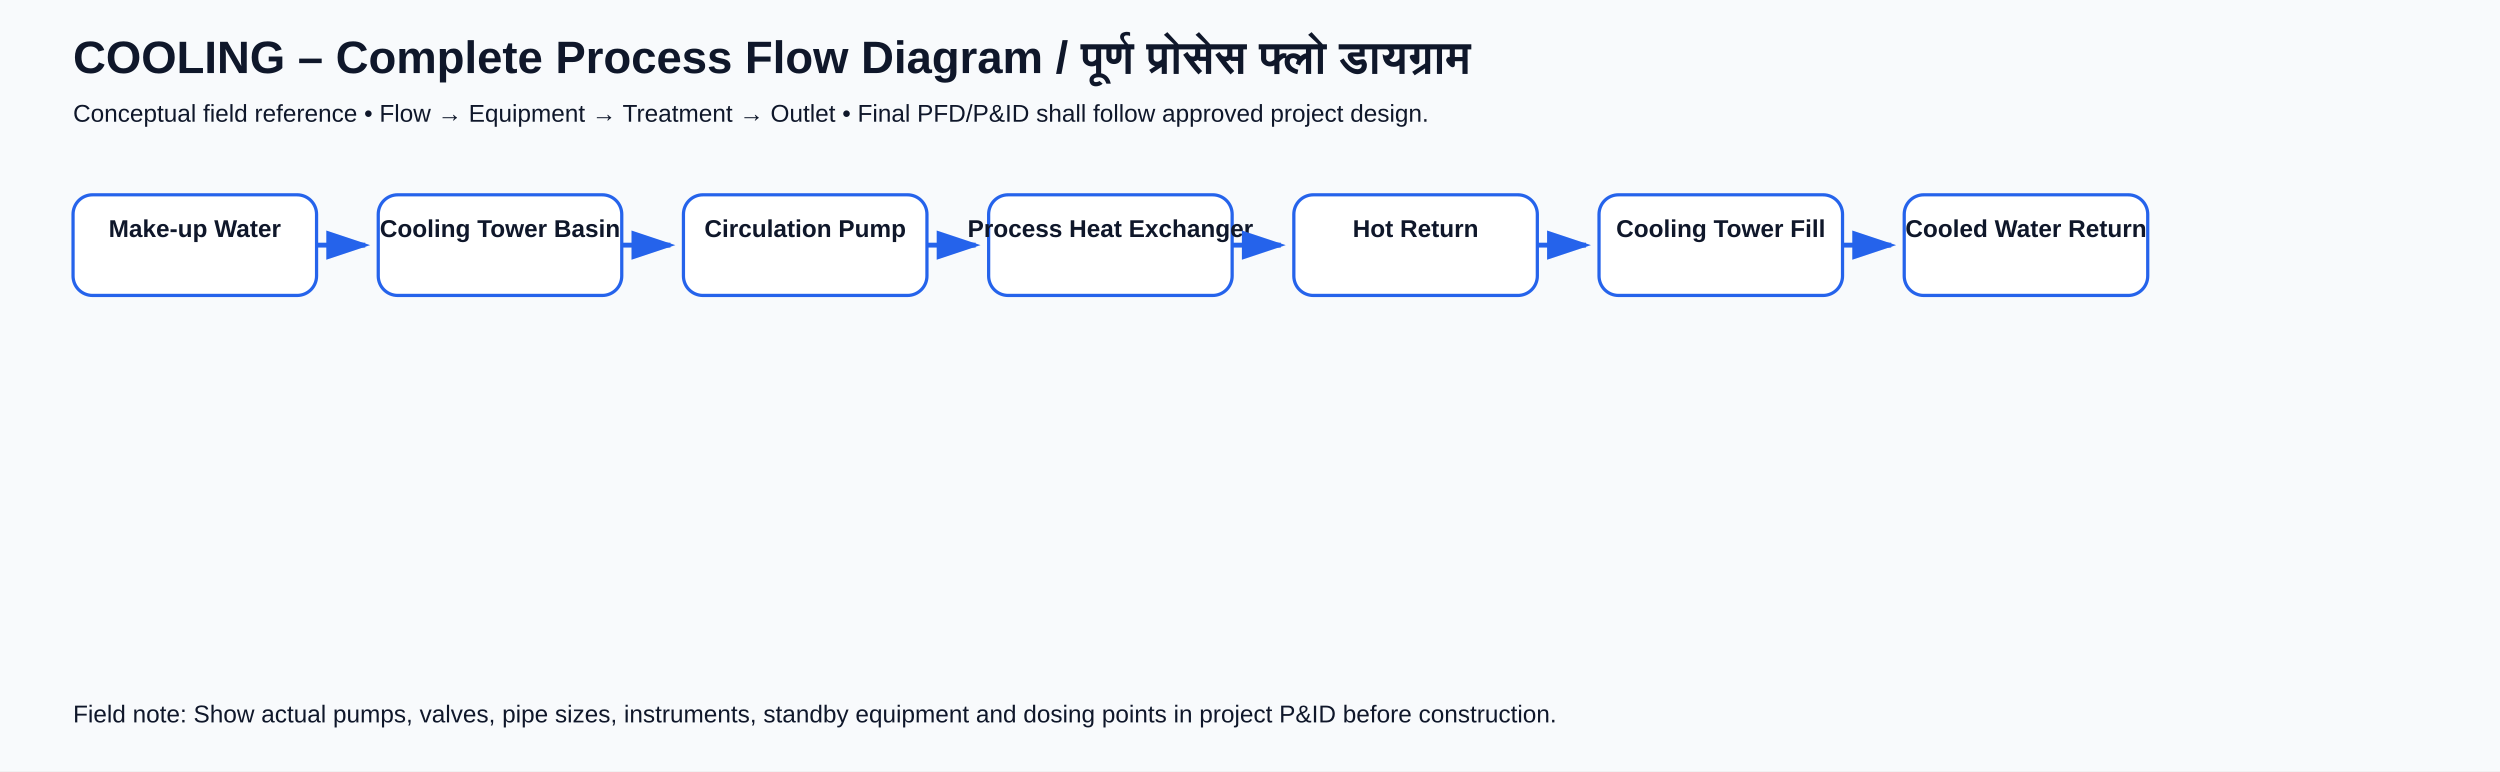
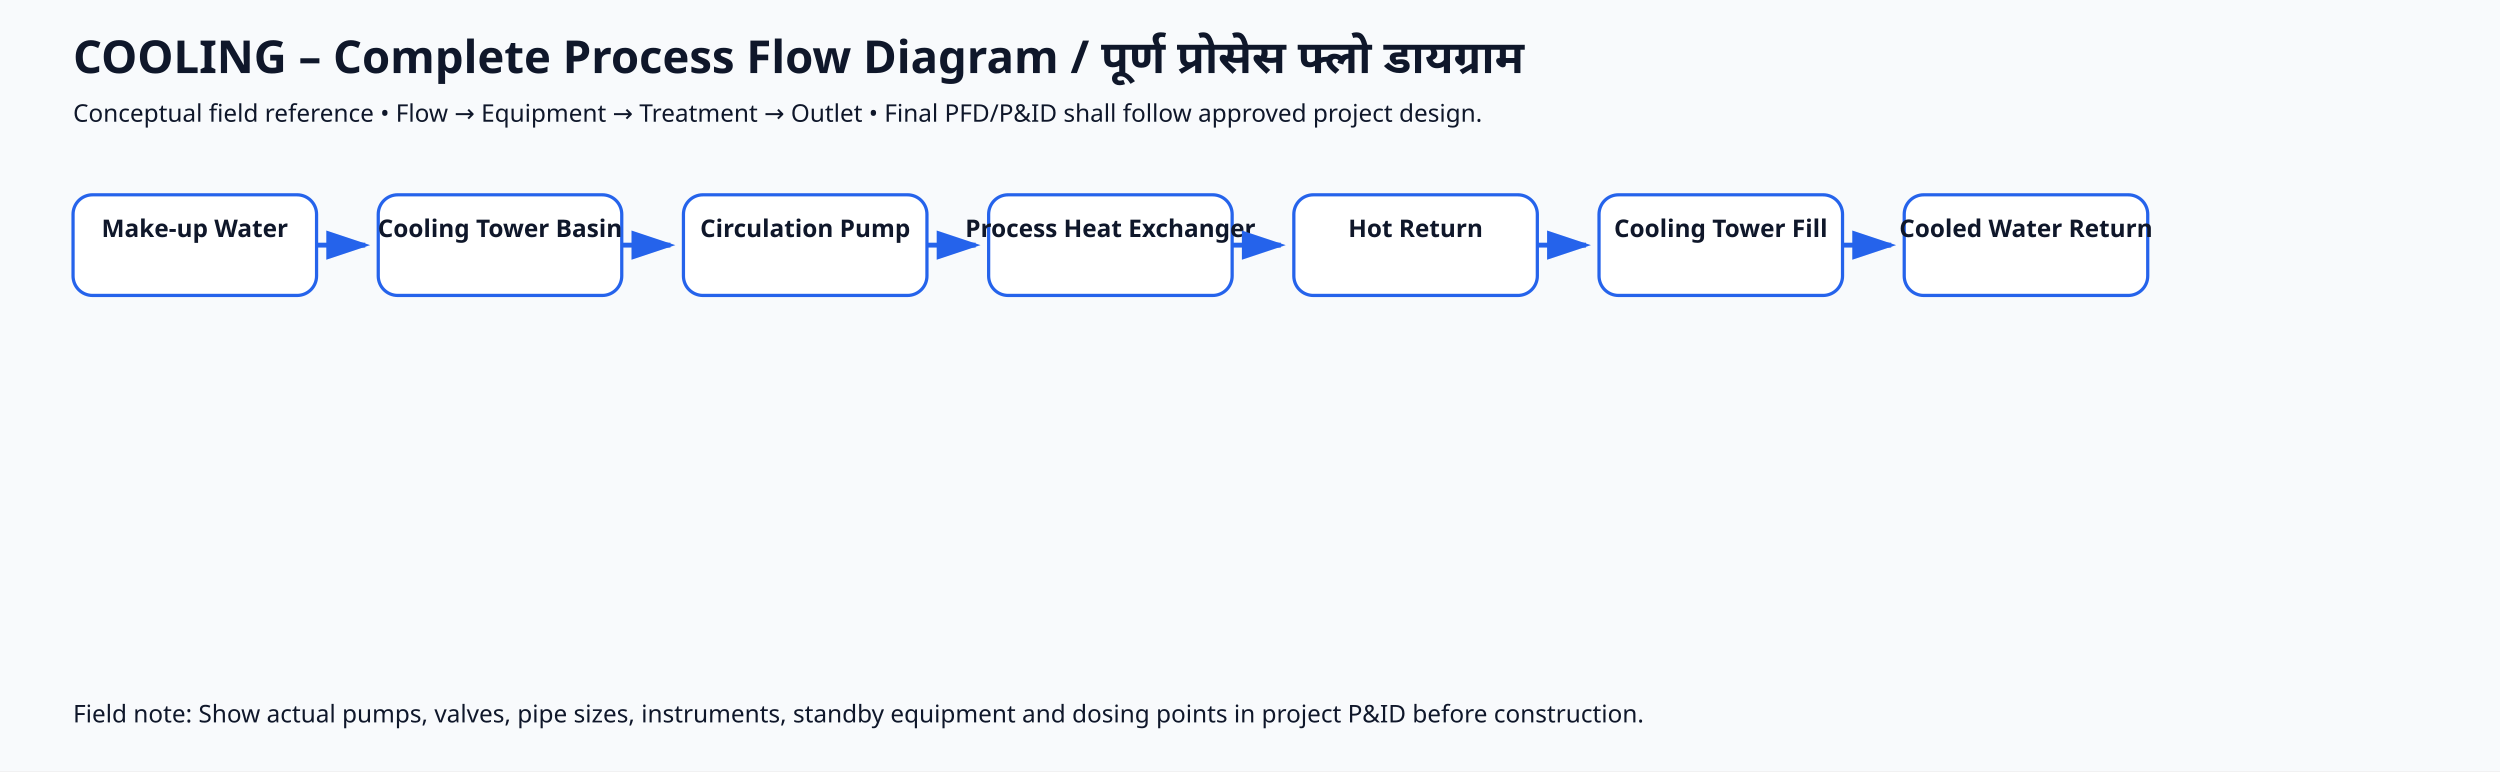
<svg xmlns="http://www.w3.org/2000/svg" width="1540" height="475" viewBox="0 0 1540 475">
  <defs>
    <marker id="a" markerWidth="10" markerHeight="10" refX="8" refY="3" orient="auto">
      <path d="M0,0 L0,6 L9,3 z" fill="#2563eb" />
    </marker>
-     <style>.t{font-family:Arial,sans-serif;fill:#0f172a}.b{fill:#fff;stroke:#2563eb;stroke-width:2}.l{stroke:#2563eb;stroke-width:3;fill:none;marker-end:url(#a)}.s{font-size:15px;font-weight:700}.n{font-size:15px}.h{font-size:28px;font-weight:700}</style>
+     <style>.t{font-family:'Noto Sans','Noto Sans Devanagari',sans-serif;fill:#0f172a}.b{fill:#fff;stroke:#2563eb;stroke-width:2}.l{stroke:#2563eb;stroke-width:3;fill:none;marker-end:url(#a)}.s{font-size:15px;font-weight:700}.n{font-size:15px}.h{font-size:28px;font-weight:700}</style>
  </defs>
  <rect width="100%" height="100%" fill="#f8fafc" />
  <text class="t h" x="45" y="45">COOLING – Complete Process Flow Diagram / पूर्ण प्रोसेस फ्लो डायग्राम</text>
  <text class="t n" x="45" y="75">Conceptual field reference • Flow → Equipment → Treatment → Outlet • Final PFD/P&amp;ID shall follow approved project design.</text>
  <rect class="b" x="45" y="120" rx="12" width="150" height="62" />
  <text class="t s" text-anchor="middle" x="120.0" y="146">Make-up Water</text>
  <rect class="b" x="233" y="120" rx="12" width="150" height="62" />
  <text class="t s" text-anchor="middle" x="308.0" y="146">Cooling Tower Basin</text>
  <rect class="b" x="421" y="120" rx="12" width="150" height="62" />
  <text class="t s" text-anchor="middle" x="496.0" y="146">Circulation Pump</text>
  <rect class="b" x="609" y="120" rx="12" width="150" height="62" />
  <text class="t s" text-anchor="middle" x="684.0" y="146">Process Heat Exchanger</text>
  <rect class="b" x="797" y="120" rx="12" width="150" height="62" />
  <text class="t s" text-anchor="middle" x="872.0" y="146">Hot Return</text>
  <rect class="b" x="985" y="120" rx="12" width="150" height="62" />
  <text class="t s" text-anchor="middle" x="1060.0" y="146">Cooling Tower Fill</text>
  <rect class="b" x="1173" y="120" rx="12" width="150" height="62" />
  <text class="t s" text-anchor="middle" x="1248.0" y="146">Cooled Water Return</text>
  <path class="l" d="M195,151.0 L225,151.0" />
  <path class="l" d="M383,151.0 L413,151.0" />
  <path class="l" d="M571,151.0 L601,151.0" />
  <path class="l" d="M759,151.0 L789,151.0" />
  <path class="l" d="M947,151.0 L977,151.0" />
  <path class="l" d="M1135,151.0 L1165,151.0" />
  <text class="t n" x="45" y="445">Field note: Show actual pumps, valves, pipe sizes, instruments, standby equipment and dosing points in project P&amp;ID before construction.</text>
</svg>
